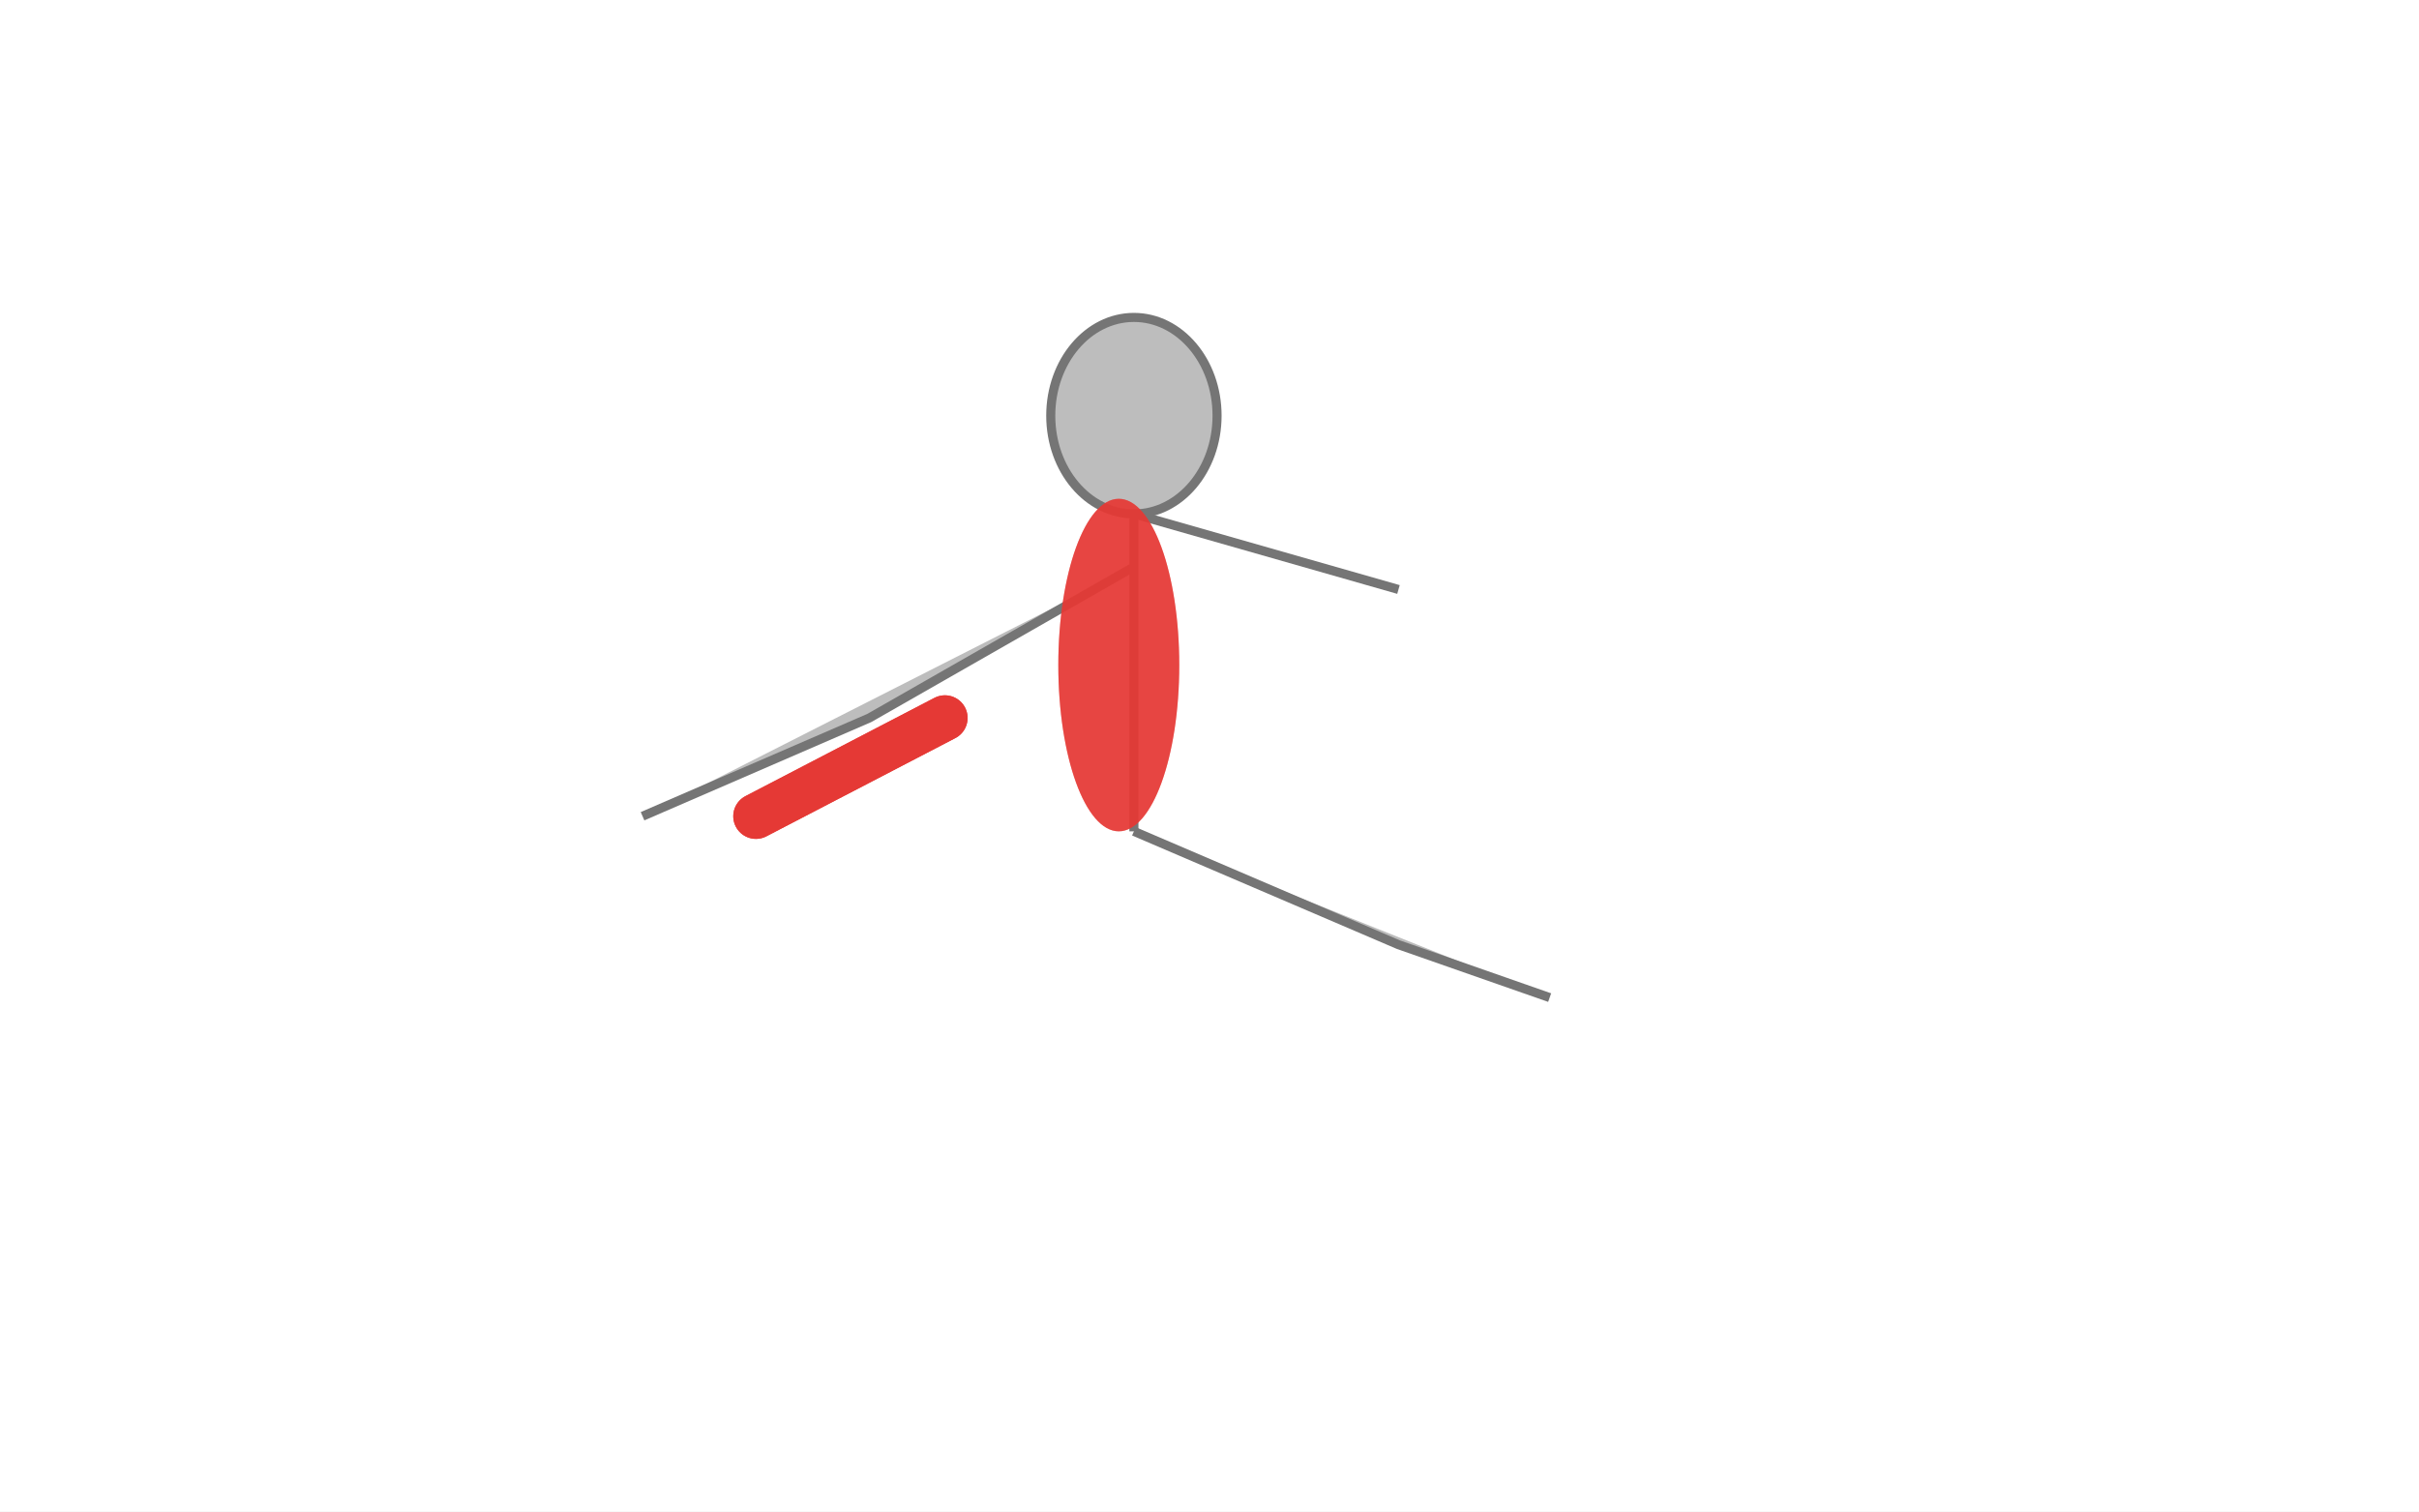
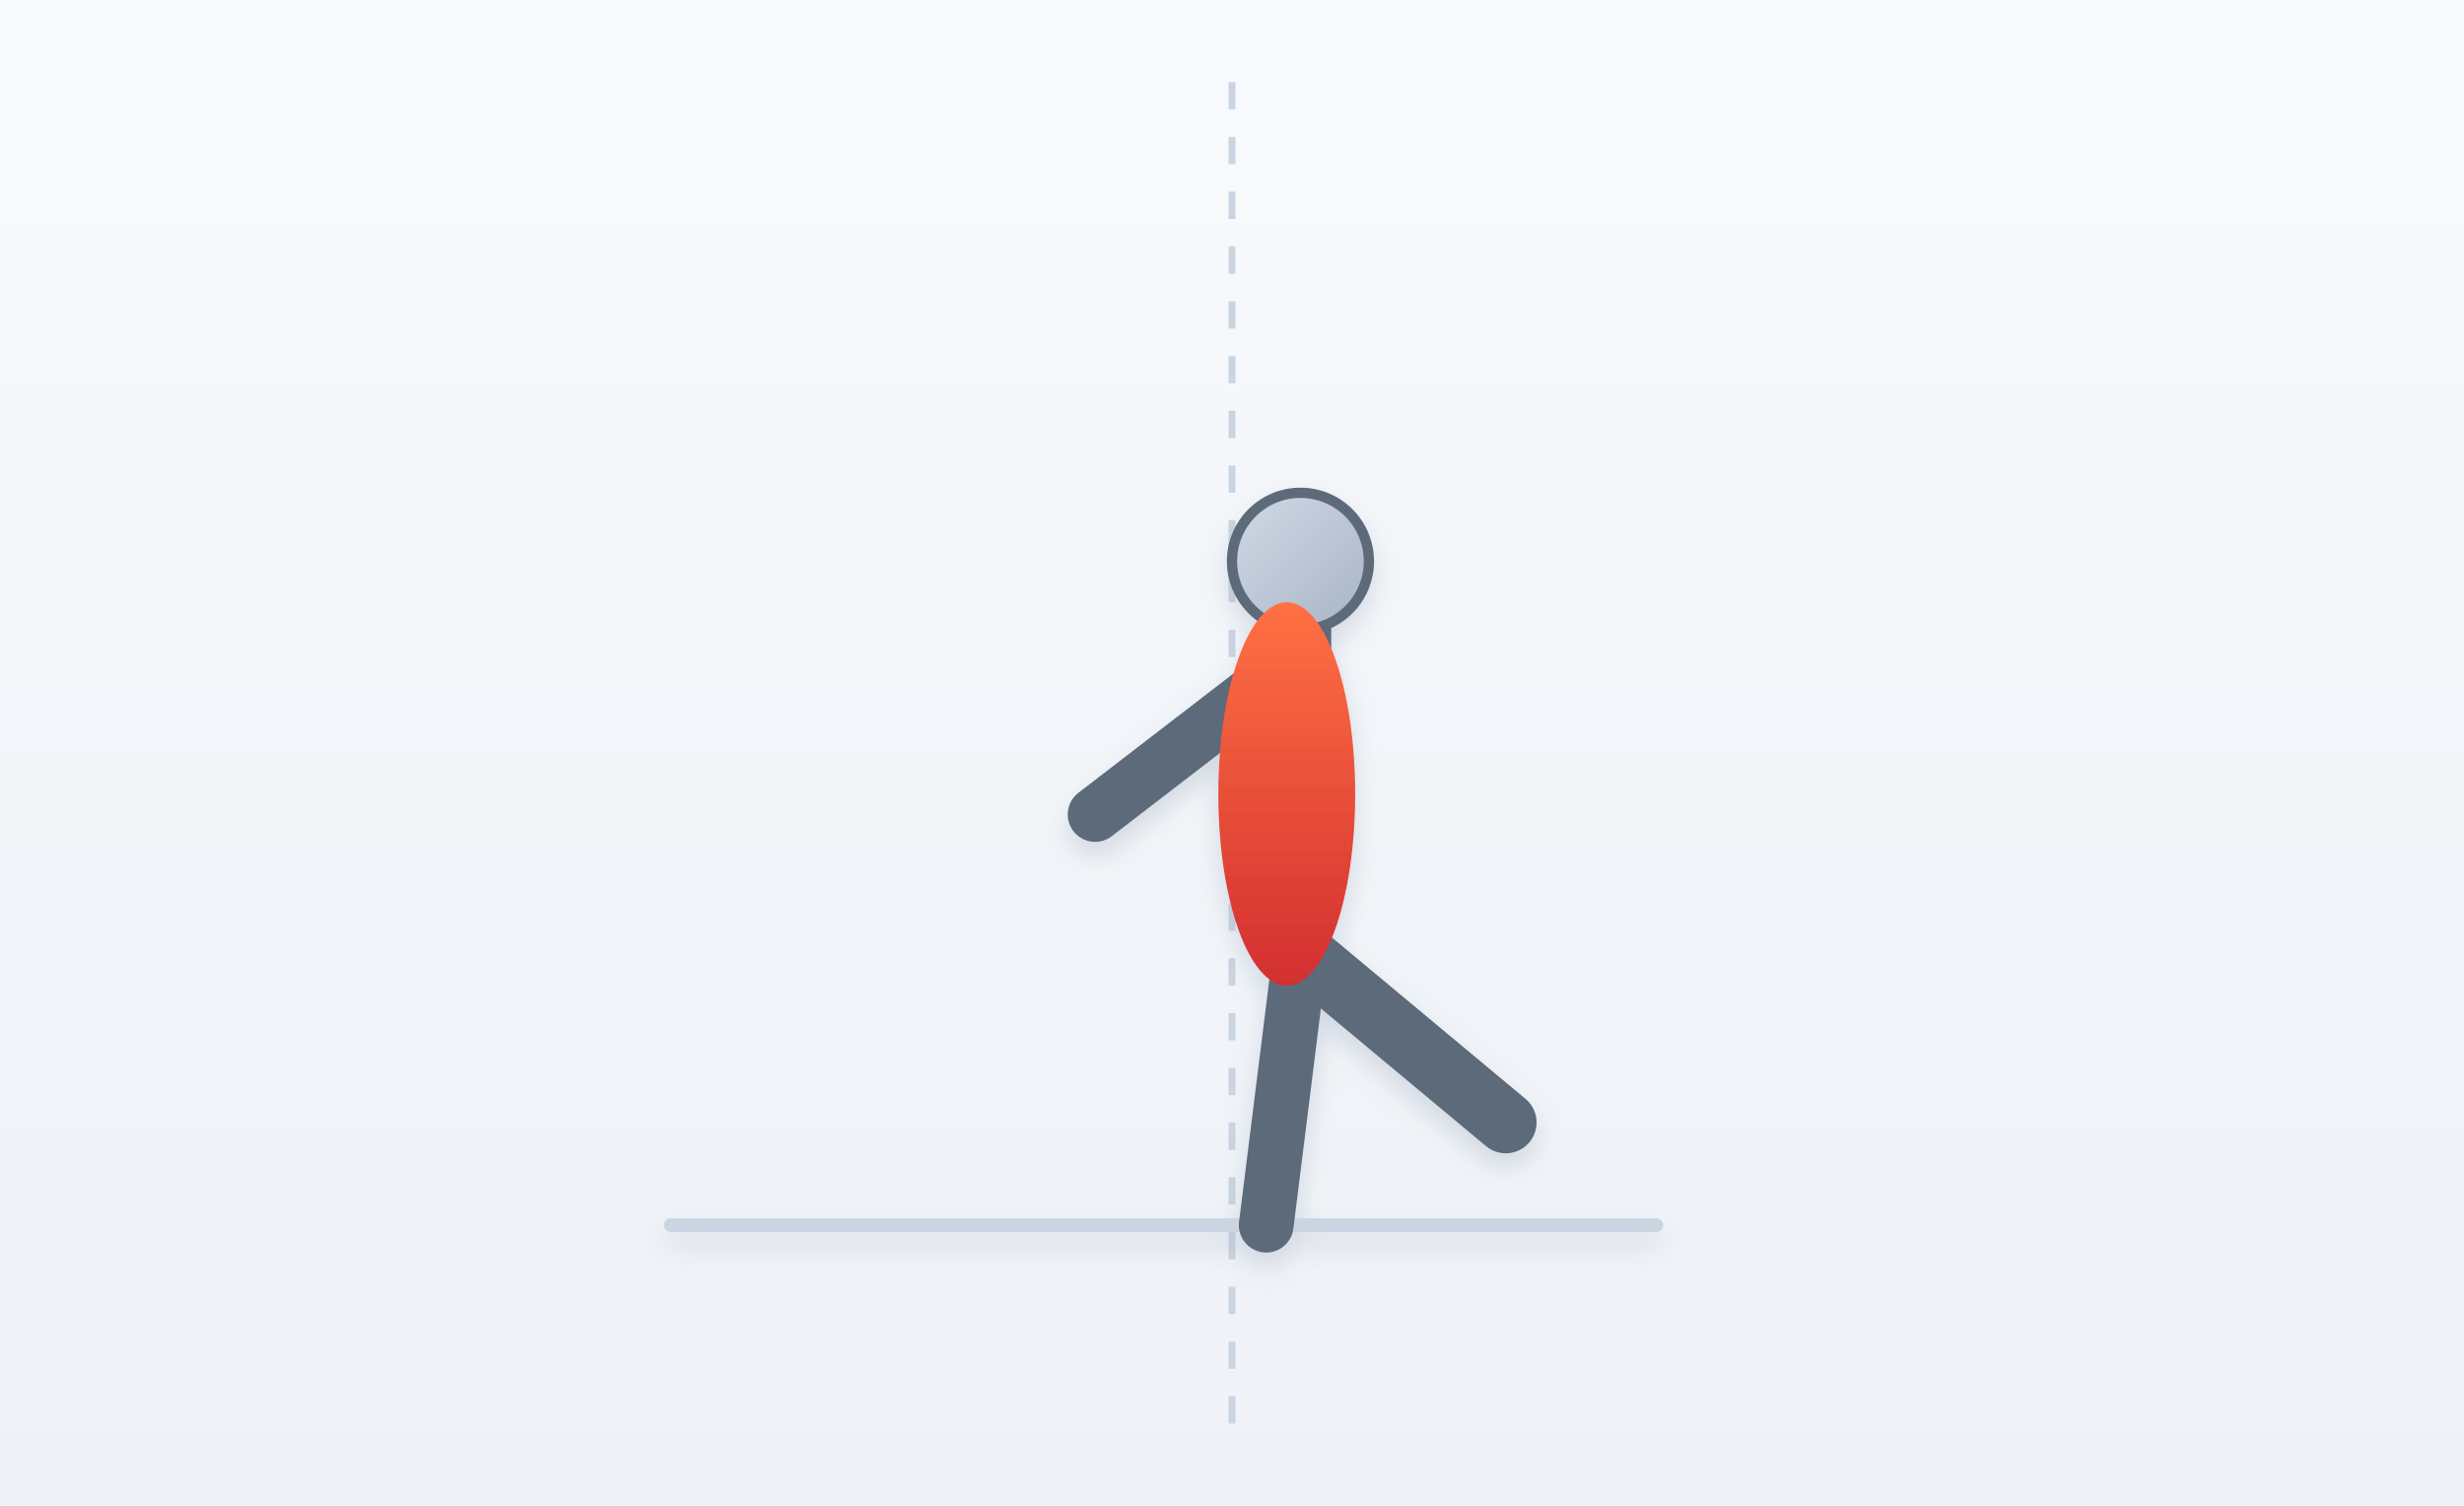
- <svg xmlns="http://www.w3.org/2000/svg" viewBox="0 0 320 200" role="img" aria-label="Side plank">
-   <rect width="320" height="200" fill="#ffffff" />
-   <g transform="translate(30,0)">
-     <g fill="#bdbdbd" stroke="#757575" stroke-width="1.2" stroke-linejoin="round">
-       <ellipse cx="120" cy="55" rx="11" ry="13" />
-       <path d="M120 68 L120 110" />
-       <path d="M120 75 L85 95 L55 108" />
-       <path d="M120 110 L155 125 L175 132" />
-       <path d="M120 68 L155 78" />
-     </g>
-     <g fill="#e53935" opacity="0.9">
-       <ellipse cx="118" cy="88" rx="8" ry="22" />
-       <path d="M95 95 L70 108" stroke="#e53935" stroke-width="6" fill="none" stroke-linecap="round" />
-     </g>
-     <g fill="rgba(229,57,53,0.35)">
-       <ellipse cx="118" cy="88" rx="8" ry="22" />
-       <path d="M95 95 L70 108" stroke="#e53935" stroke-width="6" fill="none" stroke-linecap="round" />
-     </g>
+ <svg xmlns="http://www.w3.org/2000/svg" viewBox="0 0 360 220" role="img" aria-label="Side plank">
+   <defs>
+     <linearGradient id="bg" x1="0" y1="0" x2="0" y2="1">
+       <stop offset="0%" stop-color="#f8fafc" />
+       <stop offset="100%" stop-color="#eef2f7" />
+     </linearGradient>
+     <linearGradient id="skin" x1="0" y1="0" x2="1" y2="1">
+       <stop offset="0%" stop-color="#d1d9e6" />
+       <stop offset="100%" stop-color="#a8b4c4" />
+     </linearGradient>
+     <linearGradient id="muscle" x1="0" y1="0" x2="0" y2="1">
+       <stop offset="0%" stop-color="#ff7043" />
+       <stop offset="100%" stop-color="#d32f2f" />
+     </linearGradient>
+     <filter id="soft" x="-20%" y="-20%" width="140%" height="140%">
+       <feDropShadow dx="0" dy="2" stdDeviation="2" flood-color="#94a3b8" flood-opacity="0.35" />
+     </filter>
+     <marker id="arrow" markerWidth="8" markerHeight="8" refX="6" refY="3" orient="auto">
+       <path d="M0,0 L6,3 L0,6 Z" fill="#94a3b8" />
+     </marker>
+   </defs>
+   <rect width="360" height="220" fill="url(#bg)" />
+   <line x1="180" y1="12" x2="180" y2="208" stroke="#cbd5e1" stroke-width="1" stroke-dasharray="4 4" />
+   <g transform="translate(90, 24)" filter="url(#soft)">
+     <line x1="8" y1="155" x2="152" y2="155" stroke="#cbd5e1" stroke-width="2" stroke-linecap="round" />
+     <line x1="96" y1="75" x2="70" y2="95" stroke="#5d6b7a" stroke-width="8" stroke-linecap="round" />
+     <line x1="100" y1="115" x2="130" y2="140" stroke="#5d6b7a" stroke-width="9" stroke-linecap="round" />
+     <line x1="100" y1="115" x2="95" y2="155" stroke="#5d6b7a" stroke-width="8" stroke-linecap="round" />
+     <path d="M96 68 L96 115 L104 115 L104 68 Z" fill="url(#skin)" stroke="#5d6b7a" />
+     <circle cx="100" cy="58" r="10" fill="url(#skin)" stroke="#5d6b7a" stroke-width="1.5" />
+     <ellipse cx="98" cy="92" rx="10" ry="28" fill="url(#muscle)" transform="rotate(0 98 92)" />
  </g>
</svg>
